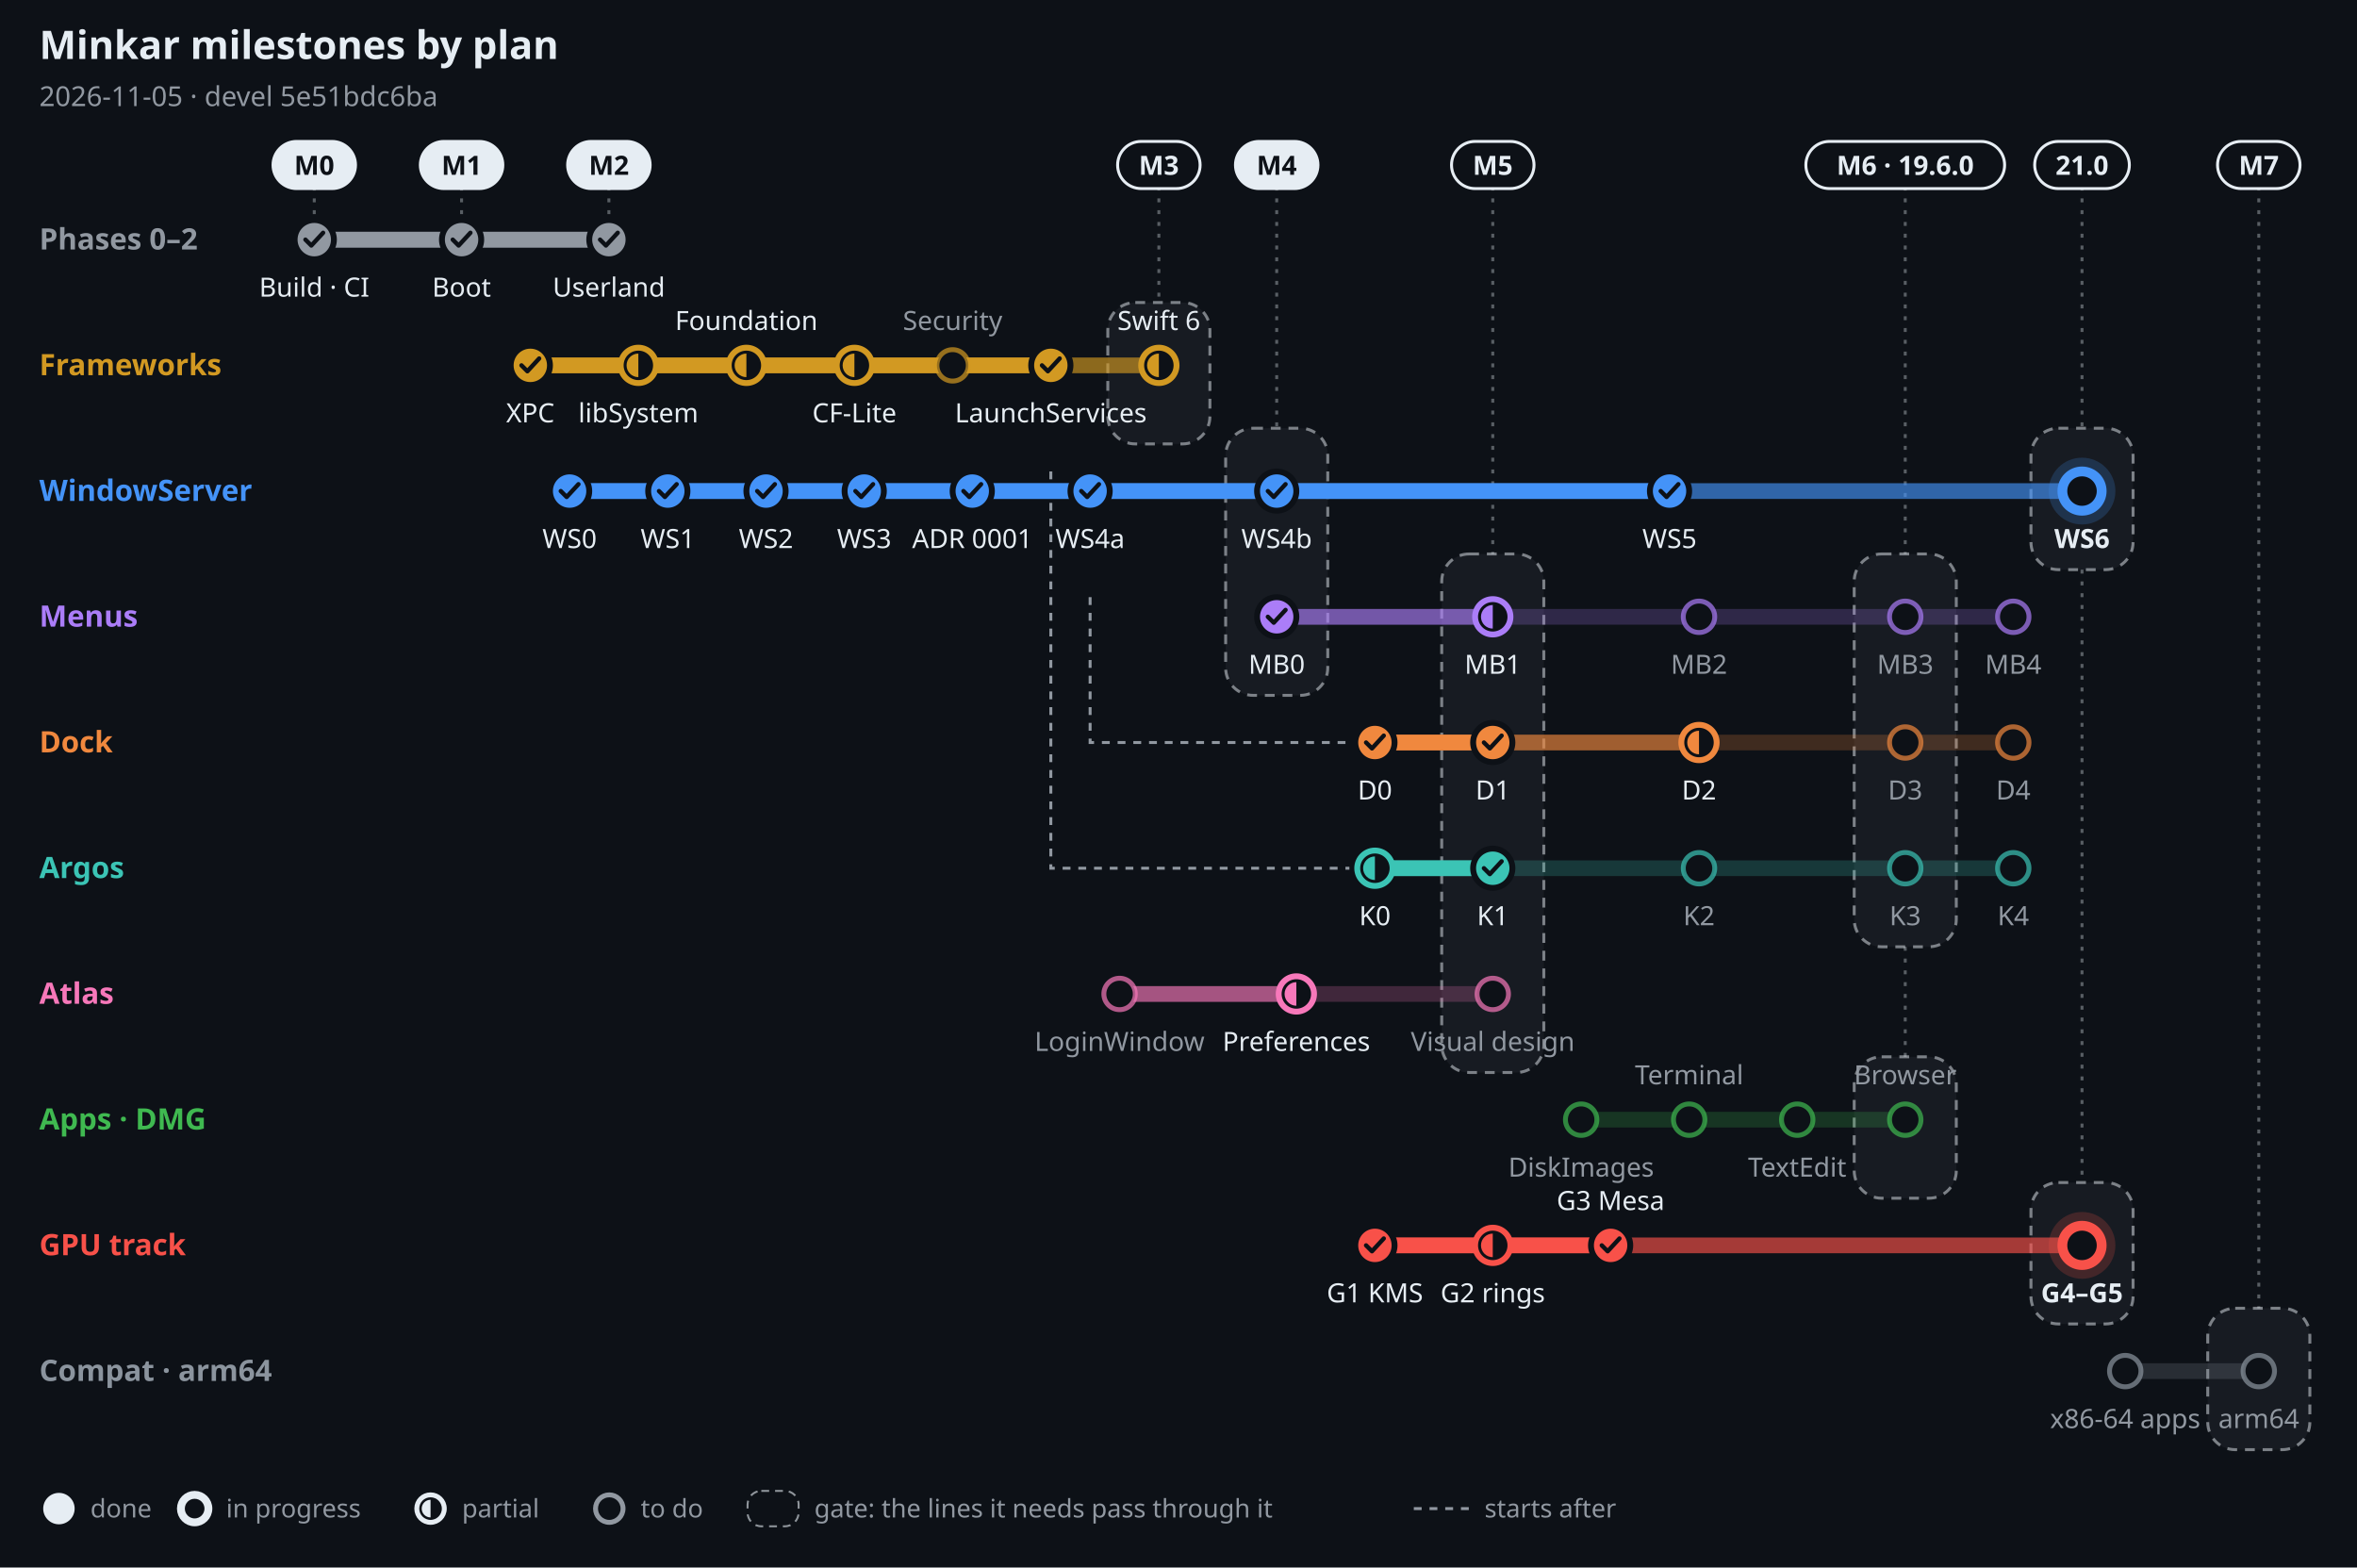
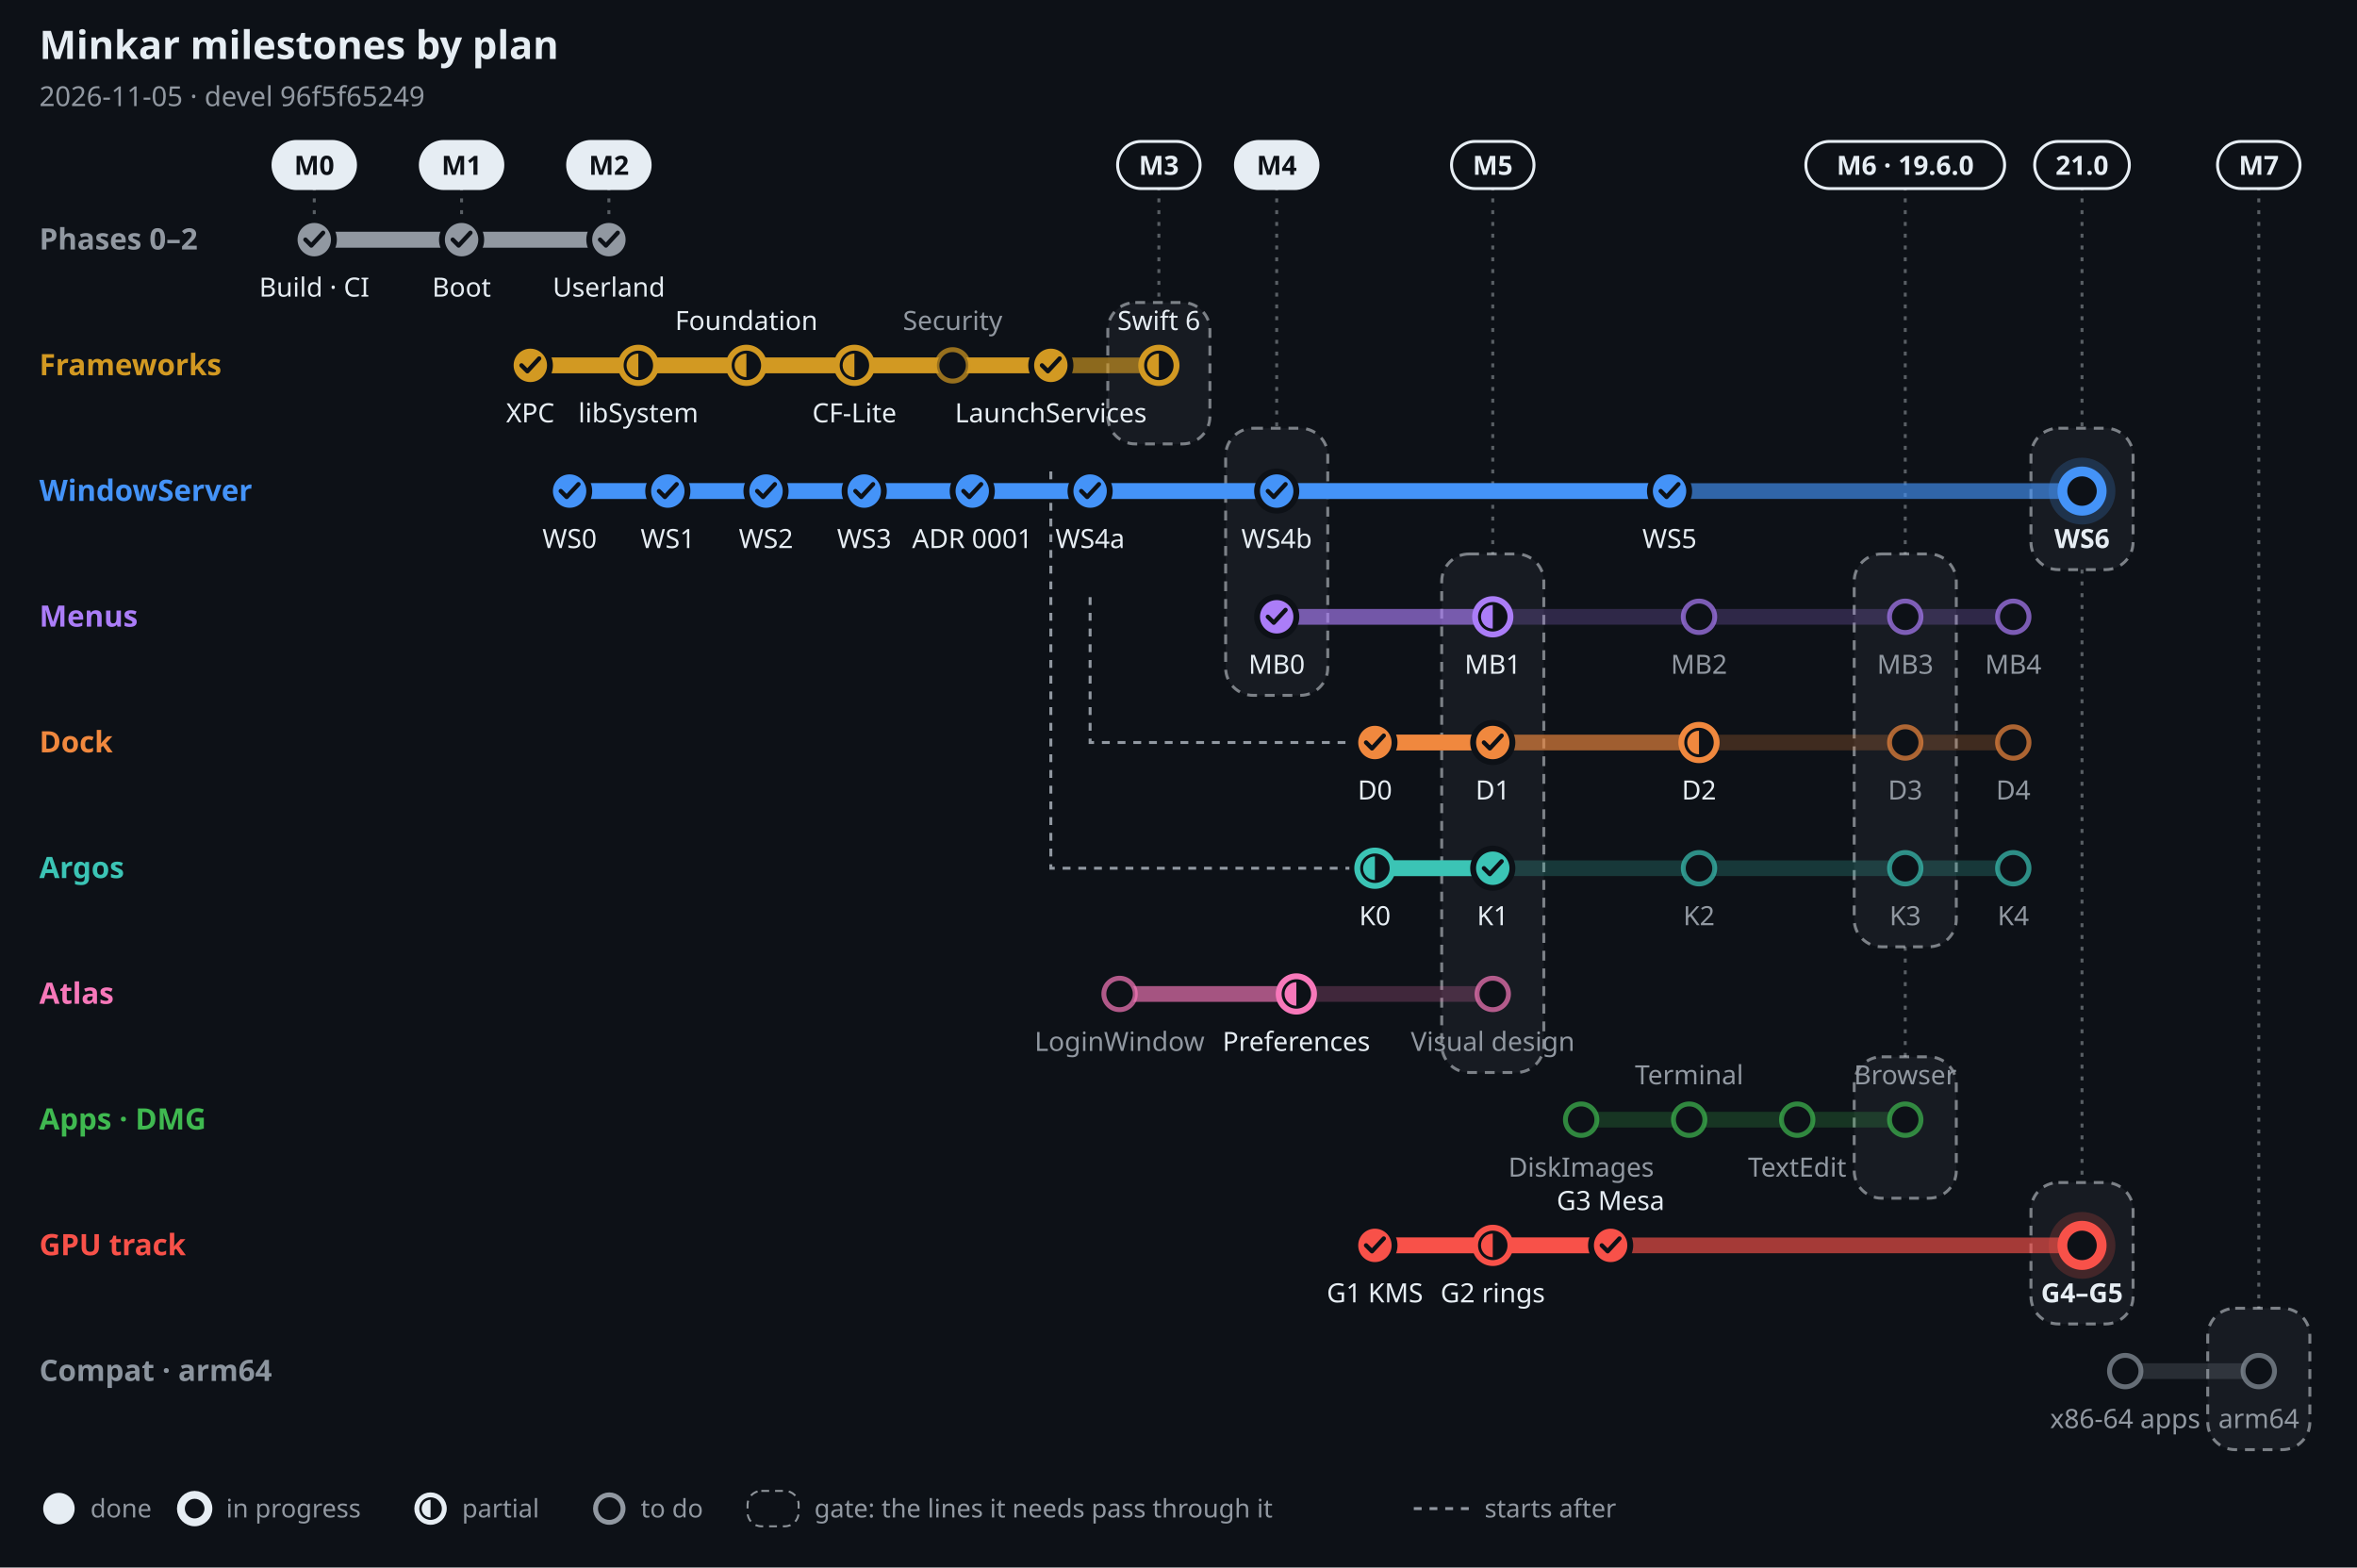
<svg xmlns="http://www.w3.org/2000/svg" width="1200" height="798" viewBox="0 0 1200 798" font-family="-apple-system, BlinkMacSystemFont, 'Segoe UI', 'Noto Sans', Helvetica, Arial, sans-serif" role="img" aria-label="Minkar milestones by plan, 2026-11-05">
  <rect width="1200" height="798" fill="#0d1117" />
  <text x="20" y="30" font-size="20" font-weight="700" fill="#e6edf3" text-anchor="start">Minkar milestones by plan</text>
-   <text x="20" y="54" font-size="14" font-weight="400" fill="#9198a1" text-anchor="start">2026-11-05 · devel 5e51bdc6ba</text>
+   <text x="20" y="54" font-size="14" font-weight="400" fill="#9198a1" text-anchor="start">2026-11-05 · devel 96f5f65249</text>
  <line x1="160" y1="95" x2="160" y2="110" stroke="#e6edf3" stroke-opacity=".35" stroke-width="1.5" stroke-dasharray="2 4" />
  <rect x="139" y="72" width="42" height="24" rx="12" fill="#e6edf3" stroke="#e6edf3" stroke-width="1.5" />
  <text x="160" y="89" font-size="13.5" font-weight="700" fill="#0d1117" text-anchor="middle">M0</text>
  <line x1="235" y1="95" x2="235" y2="110" stroke="#e6edf3" stroke-opacity=".35" stroke-width="1.5" stroke-dasharray="2 4" />
  <rect x="214" y="72" width="42" height="24" rx="12" fill="#e6edf3" stroke="#e6edf3" stroke-width="1.5" />
  <text x="235" y="89" font-size="13.5" font-weight="700" fill="#0d1117" text-anchor="middle">M1</text>
  <line x1="310" y1="95" x2="310" y2="110" stroke="#e6edf3" stroke-opacity=".35" stroke-width="1.5" stroke-dasharray="2 4" />
  <rect x="289" y="72" width="42" height="24" rx="12" fill="#e6edf3" stroke="#e6edf3" stroke-width="1.5" />
  <text x="310" y="89" font-size="13.5" font-weight="700" fill="#0d1117" text-anchor="middle">M2</text>
  <line x1="590" y1="95" x2="590" y2="154" stroke="#e6edf3" stroke-opacity=".35" stroke-width="1.5" stroke-dasharray="2 4" />
  <rect x="564" y="154" width="52" height="72" rx="14" fill="#e6edf3" fill-opacity=".05" stroke="#e6edf3" stroke-opacity=".5" stroke-width="1.5" stroke-dasharray="5 4" />
  <rect x="569" y="72" width="42" height="24" rx="12" fill="#0d1117" stroke="#e6edf3" stroke-width="1.5" />
  <text x="590" y="89" font-size="13.5" font-weight="700" fill="#e6edf3" text-anchor="middle">M3</text>
  <line x1="650" y1="95" x2="650" y2="218" stroke="#e6edf3" stroke-opacity=".35" stroke-width="1.5" stroke-dasharray="2 4" />
  <rect x="624" y="218" width="52" height="136" rx="14" fill="#e6edf3" fill-opacity=".05" stroke="#e6edf3" stroke-opacity=".5" stroke-width="1.5" stroke-dasharray="5 4" />
  <rect x="629" y="72" width="42" height="24" rx="12" fill="#e6edf3" stroke="#e6edf3" stroke-width="1.5" />
  <text x="650" y="89" font-size="13.5" font-weight="700" fill="#0d1117" text-anchor="middle">M4</text>
  <line x1="760" y1="95" x2="760" y2="282" stroke="#e6edf3" stroke-opacity=".35" stroke-width="1.5" stroke-dasharray="2 4" />
  <rect x="734" y="282" width="52" height="264" rx="14" fill="#e6edf3" fill-opacity=".05" stroke="#e6edf3" stroke-opacity=".5" stroke-width="1.5" stroke-dasharray="5 4" />
  <rect x="739" y="72" width="42" height="24" rx="12" fill="#0d1117" stroke="#e6edf3" stroke-width="1.5" />
  <text x="760" y="89" font-size="13.5" font-weight="700" fill="#e6edf3" text-anchor="middle">M5</text>
  <line x1="970" y1="95" x2="970" y2="282" stroke="#e6edf3" stroke-opacity=".35" stroke-width="1.5" stroke-dasharray="2 4" />
  <rect x="944" y="282" width="52" height="200" rx="14" fill="#e6edf3" fill-opacity=".05" stroke="#e6edf3" stroke-opacity=".5" stroke-width="1.5" stroke-dasharray="5 4" />
  <line x1="970" y1="482" x2="970" y2="538" stroke="#e6edf3" stroke-opacity=".35" stroke-width="1.5" stroke-dasharray="2 4" />
  <rect x="944" y="538" width="52" height="72" rx="14" fill="#e6edf3" fill-opacity=".05" stroke="#e6edf3" stroke-opacity=".5" stroke-width="1.5" stroke-dasharray="5 4" />
  <rect x="919.4" y="72" width="101.2" height="24" rx="12" fill="#0d1117" stroke="#e6edf3" stroke-width="1.5" />
  <text x="970" y="89" font-size="13.5" font-weight="700" fill="#e6edf3" text-anchor="middle">M6 · 19.6.0</text>
  <line x1="1060" y1="95" x2="1060" y2="218" stroke="#e6edf3" stroke-opacity=".35" stroke-width="1.5" stroke-dasharray="2 4" />
  <rect x="1034" y="218" width="52" height="72" rx="14" fill="#e6edf3" fill-opacity=".05" stroke="#e6edf3" stroke-opacity=".5" stroke-width="1.5" stroke-dasharray="5 4" />
  <line x1="1060" y1="290" x2="1060" y2="602" stroke="#e6edf3" stroke-opacity=".35" stroke-width="1.5" stroke-dasharray="2 4" />
  <rect x="1034" y="602" width="52" height="72" rx="14" fill="#e6edf3" fill-opacity=".05" stroke="#e6edf3" stroke-opacity=".5" stroke-width="1.5" stroke-dasharray="5 4" />
  <rect x="1035.9" y="72" width="48.2" height="24" rx="12" fill="#0d1117" stroke="#e6edf3" stroke-width="1.5" />
  <text x="1060" y="89" font-size="13.5" font-weight="700" fill="#e6edf3" text-anchor="middle">21.0</text>
  <line x1="1150" y1="95" x2="1150" y2="666" stroke="#e6edf3" stroke-opacity=".35" stroke-width="1.5" stroke-dasharray="2 4" />
  <rect x="1124" y="666" width="52" height="72" rx="14" fill="#e6edf3" fill-opacity=".05" stroke="#e6edf3" stroke-opacity=".5" stroke-width="1.5" stroke-dasharray="5 4" />
  <rect x="1129" y="72" width="42" height="24" rx="12" fill="#0d1117" stroke="#e6edf3" stroke-width="1.5" />
  <text x="1150" y="89" font-size="13.5" font-weight="700" fill="#e6edf3" text-anchor="middle">M7</text>
  <path d="M555 304 V378 H687" fill="none" stroke="#9198a1" stroke-width="1.5" stroke-dasharray="4 4" />
  <path d="M535 240 V442 H687" fill="none" stroke="#9198a1" stroke-width="1.5" stroke-dasharray="4 4" />
  <text x="20" y="127" font-size="15" font-weight="700" fill="#9198a1" text-anchor="start">Phases 0–2</text>
  <line x1="160" y1="122" x2="310" y2="122" stroke="#9198a1" stroke-opacity=".22" stroke-width="8" stroke-linecap="round" />
  <line x1="160" y1="122" x2="310" y2="122" stroke="#9198a1" stroke-opacity=".55" stroke-width="8" stroke-linecap="round" />
  <line x1="160" y1="122" x2="310" y2="122" stroke="#9198a1" stroke-opacity="1" stroke-width="8" stroke-linecap="round" />
  <circle cx="160" cy="122" r="10" fill="#9198a1" stroke="#0d1117" stroke-width="3" />
  <path d="M155.5 122 l3 3 l6 -6.5" fill="none" stroke="#0d1117" stroke-width="2.2" stroke-linecap="round" stroke-linejoin="round" />
  <text x="160" y="151" font-size="13.5" font-weight="500" fill="#e6edf3" text-anchor="middle">Build · CI</text>
  <circle cx="235" cy="122" r="10" fill="#9198a1" stroke="#0d1117" stroke-width="3" />
  <path d="M230.5 122 l3 3 l6 -6.5" fill="none" stroke="#0d1117" stroke-width="2.2" stroke-linecap="round" stroke-linejoin="round" />
  <text x="235" y="151" font-size="13.5" font-weight="500" fill="#e6edf3" text-anchor="middle">Boot</text>
  <circle cx="310" cy="122" r="10" fill="#9198a1" stroke="#0d1117" stroke-width="3" />
  <path d="M305.5 122 l3 3 l6 -6.5" fill="none" stroke="#0d1117" stroke-width="2.2" stroke-linecap="round" stroke-linejoin="round" />
  <text x="310" y="151" font-size="13.5" font-weight="500" fill="#e6edf3" text-anchor="middle">Userland</text>
  <text x="20" y="191" font-size="15" font-weight="700" fill="#d29922" text-anchor="start">Frameworks</text>
  <line x1="270" y1="186" x2="590" y2="186" stroke="#d29922" stroke-opacity=".22" stroke-width="8" stroke-linecap="round" />
  <line x1="270" y1="186" x2="590" y2="186" stroke="#d29922" stroke-opacity=".55" stroke-width="8" stroke-linecap="round" />
  <line x1="270" y1="186" x2="535" y2="186" stroke="#d29922" stroke-opacity="1" stroke-width="8" stroke-linecap="round" />
  <circle cx="270" cy="186" r="10" fill="#d29922" stroke="#0d1117" stroke-width="3" />
  <path d="M265.5 186 l3 3 l6 -6.5" fill="none" stroke="#0d1117" stroke-width="2.2" stroke-linecap="round" stroke-linejoin="round" />
  <text x="270" y="215" font-size="13.5" font-weight="500" fill="#e6edf3" text-anchor="middle">XPC</text>
  <circle cx="325" cy="186" r="9" fill="#0d1117" stroke="#d29922" stroke-width="3" />
  <path d="M325 180 A6 6 0 0 0 325 192 Z" fill="#d29922" />
  <text x="325" y="215" font-size="13.5" font-weight="500" fill="#e6edf3" text-anchor="middle">libSystem</text>
  <circle cx="380" cy="186" r="9" fill="#0d1117" stroke="#d29922" stroke-width="3" />
  <path d="M380 180 A6 6 0 0 0 380 192 Z" fill="#d29922" />
  <text x="380" y="168" font-size="13.5" font-weight="500" fill="#e6edf3" text-anchor="middle">Foundation</text>
  <circle cx="435" cy="186" r="9" fill="#0d1117" stroke="#d29922" stroke-width="3" />
  <path d="M435 180 A6 6 0 0 0 435 192 Z" fill="#d29922" />
  <text x="435" y="215" font-size="13.5" font-weight="500" fill="#e6edf3" text-anchor="middle">CF-Lite</text>
  <circle cx="485" cy="186" r="8" fill="#0d1117" stroke="#d29922" stroke-opacity=".7" stroke-width="2.5" />
  <text x="485" y="168" font-size="13.5" font-weight="500" fill="#9198a1" text-anchor="middle">Security</text>
  <circle cx="535" cy="186" r="10" fill="#d29922" stroke="#0d1117" stroke-width="3" />
  <path d="M530.5 186 l3 3 l6 -6.5" fill="none" stroke="#0d1117" stroke-width="2.2" stroke-linecap="round" stroke-linejoin="round" />
  <text x="535" y="215" font-size="13.5" font-weight="500" fill="#e6edf3" text-anchor="middle">LaunchServices</text>
  <circle cx="590" cy="186" r="9" fill="#0d1117" stroke="#d29922" stroke-width="3" />
  <path d="M590 180 A6 6 0 0 0 590 192 Z" fill="#d29922" />
  <text x="590" y="168" font-size="13.5" font-weight="500" fill="#e6edf3" text-anchor="middle">Swift 6</text>
  <text x="20" y="255" font-size="15" font-weight="700" fill="#4493f8" text-anchor="start">WindowServer</text>
  <line x1="290" y1="250" x2="1060" y2="250" stroke="#4493f8" stroke-opacity=".22" stroke-width="8" stroke-linecap="round" />
  <line x1="290" y1="250" x2="1060" y2="250" stroke="#4493f8" stroke-opacity=".55" stroke-width="8" stroke-linecap="round" />
  <line x1="290" y1="250" x2="850" y2="250" stroke="#4493f8" stroke-opacity="1" stroke-width="8" stroke-linecap="round" />
  <circle cx="290" cy="250" r="10" fill="#4493f8" stroke="#0d1117" stroke-width="3" />
  <path d="M285.5 250 l3 3 l6 -6.5" fill="none" stroke="#0d1117" stroke-width="2.2" stroke-linecap="round" stroke-linejoin="round" />
  <text x="290" y="279" font-size="13.5" font-weight="500" fill="#e6edf3" text-anchor="middle">WS0</text>
  <circle cx="340" cy="250" r="10" fill="#4493f8" stroke="#0d1117" stroke-width="3" />
  <path d="M335.5 250 l3 3 l6 -6.5" fill="none" stroke="#0d1117" stroke-width="2.2" stroke-linecap="round" stroke-linejoin="round" />
  <text x="340" y="279" font-size="13.5" font-weight="500" fill="#e6edf3" text-anchor="middle">WS1</text>
  <circle cx="390" cy="250" r="10" fill="#4493f8" stroke="#0d1117" stroke-width="3" />
  <path d="M385.5 250 l3 3 l6 -6.5" fill="none" stroke="#0d1117" stroke-width="2.2" stroke-linecap="round" stroke-linejoin="round" />
  <text x="390" y="279" font-size="13.5" font-weight="500" fill="#e6edf3" text-anchor="middle">WS2</text>
  <circle cx="440" cy="250" r="10" fill="#4493f8" stroke="#0d1117" stroke-width="3" />
  <path d="M435.5 250 l3 3 l6 -6.5" fill="none" stroke="#0d1117" stroke-width="2.2" stroke-linecap="round" stroke-linejoin="round" />
  <text x="440" y="279" font-size="13.5" font-weight="500" fill="#e6edf3" text-anchor="middle">WS3</text>
  <circle cx="495" cy="250" r="10" fill="#4493f8" stroke="#0d1117" stroke-width="3" />
  <path d="M490.5 250 l3 3 l6 -6.5" fill="none" stroke="#0d1117" stroke-width="2.2" stroke-linecap="round" stroke-linejoin="round" />
  <text x="495" y="279" font-size="13.5" font-weight="500" fill="#e6edf3" text-anchor="middle">ADR 0001</text>
  <circle cx="555" cy="250" r="10" fill="#4493f8" stroke="#0d1117" stroke-width="3" />
  <path d="M550.5 250 l3 3 l6 -6.5" fill="none" stroke="#0d1117" stroke-width="2.2" stroke-linecap="round" stroke-linejoin="round" />
  <text x="555" y="279" font-size="13.5" font-weight="500" fill="#e6edf3" text-anchor="middle">WS4a</text>
  <circle cx="650" cy="250" r="10" fill="#4493f8" stroke="#0d1117" stroke-width="3" />
  <path d="M645.5 250 l3 3 l6 -6.5" fill="none" stroke="#0d1117" stroke-width="2.2" stroke-linecap="round" stroke-linejoin="round" />
  <text x="650" y="279" font-size="13.5" font-weight="500" fill="#e6edf3" text-anchor="middle">WS4b</text>
  <circle cx="850" cy="250" r="10" fill="#4493f8" stroke="#0d1117" stroke-width="3" />
  <path d="M845.5 250 l3 3 l6 -6.5" fill="none" stroke="#0d1117" stroke-width="2.2" stroke-linecap="round" stroke-linejoin="round" />
  <text x="850" y="279" font-size="13.5" font-weight="500" fill="#e6edf3" text-anchor="middle">WS5</text>
  <circle cx="1060" cy="250" r="17" fill="#4493f8" fill-opacity=".2" />
  <circle cx="1060" cy="250" r="10" fill="#0d1117" stroke="#4493f8" stroke-width="5" />
  <text x="1060" y="279" font-size="13.5" font-weight="700" fill="#e6edf3" text-anchor="middle">WS6</text>
  <text x="20" y="319" font-size="15" font-weight="700" fill="#ab7df8" text-anchor="start">Menus</text>
  <line x1="650" y1="314" x2="1025" y2="314" stroke="#ab7df8" stroke-opacity=".22" stroke-width="8" stroke-linecap="round" />
  <line x1="650" y1="314" x2="760" y2="314" stroke="#ab7df8" stroke-opacity=".55" stroke-width="8" stroke-linecap="round" />
  <line x1="650" y1="314" x2="650" y2="314" stroke="#ab7df8" stroke-opacity="1" stroke-width="8" stroke-linecap="round" />
  <circle cx="650" cy="314" r="10" fill="#ab7df8" stroke="#0d1117" stroke-width="3" />
  <path d="M645.5 314 l3 3 l6 -6.5" fill="none" stroke="#0d1117" stroke-width="2.2" stroke-linecap="round" stroke-linejoin="round" />
  <text x="650" y="343" font-size="13.5" font-weight="500" fill="#e6edf3" text-anchor="middle">MB0</text>
  <circle cx="760" cy="314" r="9" fill="#0d1117" stroke="#ab7df8" stroke-width="3" />
  <path d="M760 308 A6 6 0 0 0 760 320 Z" fill="#ab7df8" />
  <text x="760" y="343" font-size="13.5" font-weight="500" fill="#e6edf3" text-anchor="middle">MB1</text>
  <circle cx="865" cy="314" r="8" fill="#0d1117" stroke="#ab7df8" stroke-opacity=".7" stroke-width="2.5" />
  <text x="865" y="343" font-size="13.5" font-weight="500" fill="#9198a1" text-anchor="middle">MB2</text>
  <circle cx="970" cy="314" r="8" fill="#0d1117" stroke="#ab7df8" stroke-opacity=".7" stroke-width="2.5" />
  <text x="970" y="343" font-size="13.5" font-weight="500" fill="#9198a1" text-anchor="middle">MB3</text>
  <circle cx="1025" cy="314" r="8" fill="#0d1117" stroke="#ab7df8" stroke-opacity=".7" stroke-width="2.5" />
  <text x="1025" y="343" font-size="13.5" font-weight="500" fill="#9198a1" text-anchor="middle">MB4</text>
  <text x="20" y="383" font-size="15" font-weight="700" fill="#f0883e" text-anchor="start">Dock</text>
  <line x1="700" y1="378" x2="1025" y2="378" stroke="#f0883e" stroke-opacity=".22" stroke-width="8" stroke-linecap="round" />
  <line x1="700" y1="378" x2="865" y2="378" stroke="#f0883e" stroke-opacity=".55" stroke-width="8" stroke-linecap="round" />
  <line x1="700" y1="378" x2="760" y2="378" stroke="#f0883e" stroke-opacity="1" stroke-width="8" stroke-linecap="round" />
  <circle cx="700" cy="378" r="10" fill="#f0883e" stroke="#0d1117" stroke-width="3" />
  <path d="M695.5 378 l3 3 l6 -6.5" fill="none" stroke="#0d1117" stroke-width="2.2" stroke-linecap="round" stroke-linejoin="round" />
  <text x="700" y="407" font-size="13.5" font-weight="500" fill="#e6edf3" text-anchor="middle">D0</text>
  <circle cx="760" cy="378" r="10" fill="#f0883e" stroke="#0d1117" stroke-width="3" />
  <path d="M755.5 378 l3 3 l6 -6.5" fill="none" stroke="#0d1117" stroke-width="2.2" stroke-linecap="round" stroke-linejoin="round" />
  <text x="760" y="407" font-size="13.5" font-weight="500" fill="#e6edf3" text-anchor="middle">D1</text>
  <circle cx="865" cy="378" r="9" fill="#0d1117" stroke="#f0883e" stroke-width="3" />
  <path d="M865 372 A6 6 0 0 0 865 384 Z" fill="#f0883e" />
  <text x="865" y="407" font-size="13.5" font-weight="500" fill="#e6edf3" text-anchor="middle">D2</text>
  <circle cx="970" cy="378" r="8" fill="#0d1117" stroke="#f0883e" stroke-opacity=".7" stroke-width="2.5" />
  <text x="970" y="407" font-size="13.5" font-weight="500" fill="#9198a1" text-anchor="middle">D3</text>
  <circle cx="1025" cy="378" r="8" fill="#0d1117" stroke="#f0883e" stroke-opacity=".7" stroke-width="2.5" />
  <text x="1025" y="407" font-size="13.5" font-weight="500" fill="#9198a1" text-anchor="middle">D4</text>
  <text x="20" y="447" font-size="15" font-weight="700" fill="#3bc4b5" text-anchor="start">Argos</text>
  <line x1="700" y1="442" x2="1025" y2="442" stroke="#3bc4b5" stroke-opacity=".22" stroke-width="8" stroke-linecap="round" />
  <line x1="700" y1="442" x2="760" y2="442" stroke="#3bc4b5" stroke-opacity=".55" stroke-width="8" stroke-linecap="round" />
  <line x1="700" y1="442" x2="760" y2="442" stroke="#3bc4b5" stroke-opacity="1" stroke-width="8" stroke-linecap="round" />
  <circle cx="700" cy="442" r="9" fill="#0d1117" stroke="#3bc4b5" stroke-width="3" />
  <path d="M700 436 A6 6 0 0 0 700 448 Z" fill="#3bc4b5" />
  <text x="700" y="471" font-size="13.5" font-weight="500" fill="#e6edf3" text-anchor="middle">K0</text>
  <circle cx="760" cy="442" r="10" fill="#3bc4b5" stroke="#0d1117" stroke-width="3" />
  <path d="M755.5 442 l3 3 l6 -6.5" fill="none" stroke="#0d1117" stroke-width="2.2" stroke-linecap="round" stroke-linejoin="round" />
  <text x="760" y="471" font-size="13.5" font-weight="500" fill="#e6edf3" text-anchor="middle">K1</text>
  <circle cx="865" cy="442" r="8" fill="#0d1117" stroke="#3bc4b5" stroke-opacity=".7" stroke-width="2.5" />
  <text x="865" y="471" font-size="13.5" font-weight="500" fill="#9198a1" text-anchor="middle">K2</text>
  <circle cx="970" cy="442" r="8" fill="#0d1117" stroke="#3bc4b5" stroke-opacity=".7" stroke-width="2.5" />
  <text x="970" y="471" font-size="13.5" font-weight="500" fill="#9198a1" text-anchor="middle">K3</text>
  <circle cx="1025" cy="442" r="8" fill="#0d1117" stroke="#3bc4b5" stroke-opacity=".7" stroke-width="2.5" />
  <text x="1025" y="471" font-size="13.5" font-weight="500" fill="#9198a1" text-anchor="middle">K4</text>
  <text x="20" y="511" font-size="15" font-weight="700" fill="#f778ba" text-anchor="start">Atlas</text>
  <line x1="570" y1="506" x2="760" y2="506" stroke="#f778ba" stroke-opacity=".22" stroke-width="8" stroke-linecap="round" />
  <line x1="570" y1="506" x2="660" y2="506" stroke="#f778ba" stroke-opacity=".55" stroke-width="8" stroke-linecap="round" />
  <circle cx="570" cy="506" r="8" fill="#0d1117" stroke="#f778ba" stroke-opacity=".7" stroke-width="2.5" />
  <text x="570" y="535" font-size="13.5" font-weight="500" fill="#9198a1" text-anchor="middle">LoginWindow</text>
  <circle cx="660" cy="506" r="9" fill="#0d1117" stroke="#f778ba" stroke-width="3" />
  <path d="M660 500 A6 6 0 0 0 660 512 Z" fill="#f778ba" />
  <text x="660" y="535" font-size="13.5" font-weight="500" fill="#e6edf3" text-anchor="middle">Preferences</text>
  <circle cx="760" cy="506" r="8" fill="#0d1117" stroke="#f778ba" stroke-opacity=".7" stroke-width="2.5" />
  <text x="760" y="535" font-size="13.5" font-weight="500" fill="#9198a1" text-anchor="middle">Visual design</text>
  <text x="20" y="575" font-size="15" font-weight="700" fill="#3fb950" text-anchor="start">Apps · DMG</text>
  <line x1="805" y1="570" x2="970" y2="570" stroke="#3fb950" stroke-opacity=".22" stroke-width="8" stroke-linecap="round" />
  <circle cx="805" cy="570" r="8" fill="#0d1117" stroke="#3fb950" stroke-opacity=".7" stroke-width="2.5" />
  <text x="805" y="599" font-size="13.5" font-weight="500" fill="#9198a1" text-anchor="middle">DiskImages</text>
  <circle cx="860" cy="570" r="8" fill="#0d1117" stroke="#3fb950" stroke-opacity=".7" stroke-width="2.5" />
  <text x="860" y="552" font-size="13.5" font-weight="500" fill="#9198a1" text-anchor="middle">Terminal</text>
  <circle cx="915" cy="570" r="8" fill="#0d1117" stroke="#3fb950" stroke-opacity=".7" stroke-width="2.5" />
  <text x="915" y="599" font-size="13.5" font-weight="500" fill="#9198a1" text-anchor="middle">TextEdit</text>
  <circle cx="970" cy="570" r="8" fill="#0d1117" stroke="#3fb950" stroke-opacity=".7" stroke-width="2.5" />
  <text x="970" y="552" font-size="13.5" font-weight="500" fill="#9198a1" text-anchor="middle">Browser</text>
  <text x="20" y="639" font-size="15" font-weight="700" fill="#f85149" text-anchor="start">GPU track</text>
  <line x1="700" y1="634" x2="1060" y2="634" stroke="#f85149" stroke-opacity=".22" stroke-width="8" stroke-linecap="round" />
  <line x1="700" y1="634" x2="1060" y2="634" stroke="#f85149" stroke-opacity=".55" stroke-width="8" stroke-linecap="round" />
  <line x1="700" y1="634" x2="820" y2="634" stroke="#f85149" stroke-opacity="1" stroke-width="8" stroke-linecap="round" />
  <circle cx="700" cy="634" r="10" fill="#f85149" stroke="#0d1117" stroke-width="3" />
  <path d="M695.5 634 l3 3 l6 -6.5" fill="none" stroke="#0d1117" stroke-width="2.2" stroke-linecap="round" stroke-linejoin="round" />
  <text x="700" y="663" font-size="13.5" font-weight="500" fill="#e6edf3" text-anchor="middle">G1 KMS</text>
  <circle cx="760" cy="634" r="9" fill="#0d1117" stroke="#f85149" stroke-width="3" />
  <path d="M760 628 A6 6 0 0 0 760 640 Z" fill="#f85149" />
  <text x="760" y="663" font-size="13.5" font-weight="500" fill="#e6edf3" text-anchor="middle">G2 rings</text>
  <circle cx="820" cy="634" r="10" fill="#f85149" stroke="#0d1117" stroke-width="3" />
  <path d="M815.5 634 l3 3 l6 -6.5" fill="none" stroke="#0d1117" stroke-width="2.2" stroke-linecap="round" stroke-linejoin="round" />
  <text x="820" y="616" font-size="13.5" font-weight="500" fill="#e6edf3" text-anchor="middle">G3 Mesa</text>
  <circle cx="1060" cy="634" r="17" fill="#f85149" fill-opacity=".2" />
  <circle cx="1060" cy="634" r="10" fill="#0d1117" stroke="#f85149" stroke-width="5" />
  <text x="1060" y="663" font-size="13.5" font-weight="700" fill="#e6edf3" text-anchor="middle">G4–G5</text>
  <text x="20" y="703" font-size="15" font-weight="700" fill="#8b949e" text-anchor="start">Compat · arm64</text>
  <line x1="1082" y1="698" x2="1150" y2="698" stroke="#8b949e" stroke-opacity=".22" stroke-width="8" stroke-linecap="round" />
  <circle cx="1082" cy="698" r="8" fill="#0d1117" stroke="#8b949e" stroke-opacity=".7" stroke-width="2.5" />
  <text x="1082" y="727" font-size="13.5" font-weight="500" fill="#9198a1" text-anchor="middle">x86-64 apps</text>
  <circle cx="1150" cy="698" r="8" fill="#0d1117" stroke="#8b949e" stroke-opacity=".7" stroke-width="2.5" />
  <text x="1150" y="727" font-size="13.5" font-weight="500" fill="#9198a1" text-anchor="middle">arm64</text>
  <circle cx="30" cy="768" r="8" fill="#e6edf3" />
  <text x="46" y="772.5" font-size="13" font-weight="400" fill="#9198a1" text-anchor="start">done</text>
  <circle cx="99.1" cy="768" r="7" fill="#0d1117" stroke="#e6edf3" stroke-width="4" />
  <text x="115.1" y="772.5" font-size="13" font-weight="400" fill="#9198a1" text-anchor="start">in progress</text>
  <circle cx="219.2" cy="768" r="7" fill="#0d1117" stroke="#e6edf3" stroke-width="2.5" />
  <path d="M219.2 763.5 A4.5 4.5 0 0 0 219.2 772.5 Z" fill="#e6edf3" />
  <text x="235.2" y="772.5" font-size="13" font-weight="400" fill="#9198a1" text-anchor="start">partial</text>
  <circle cx="310.2" cy="768" r="7" fill="#0d1117" stroke="#9198a1" stroke-width="2.5" />
  <text x="326.2" y="772.5" font-size="13" font-weight="400" fill="#9198a1" text-anchor="start">to do</text>
  <rect x="380.6" y="759" width="26" height="18" rx="7" fill="none" stroke="#e6edf3" stroke-opacity=".6" stroke-dasharray="4 3" />
  <text x="414.6" y="772.5" font-size="13" font-weight="400" fill="#9198a1" text-anchor="start">gate: the lines it needs pass through it</text>
  <path d="M719.8 768 h28" stroke="#9198a1" stroke-width="1.5" stroke-dasharray="4 4" />
  <text x="755.8" y="772.5" font-size="13" font-weight="400" fill="#9198a1" text-anchor="start">starts after</text>
</svg>
